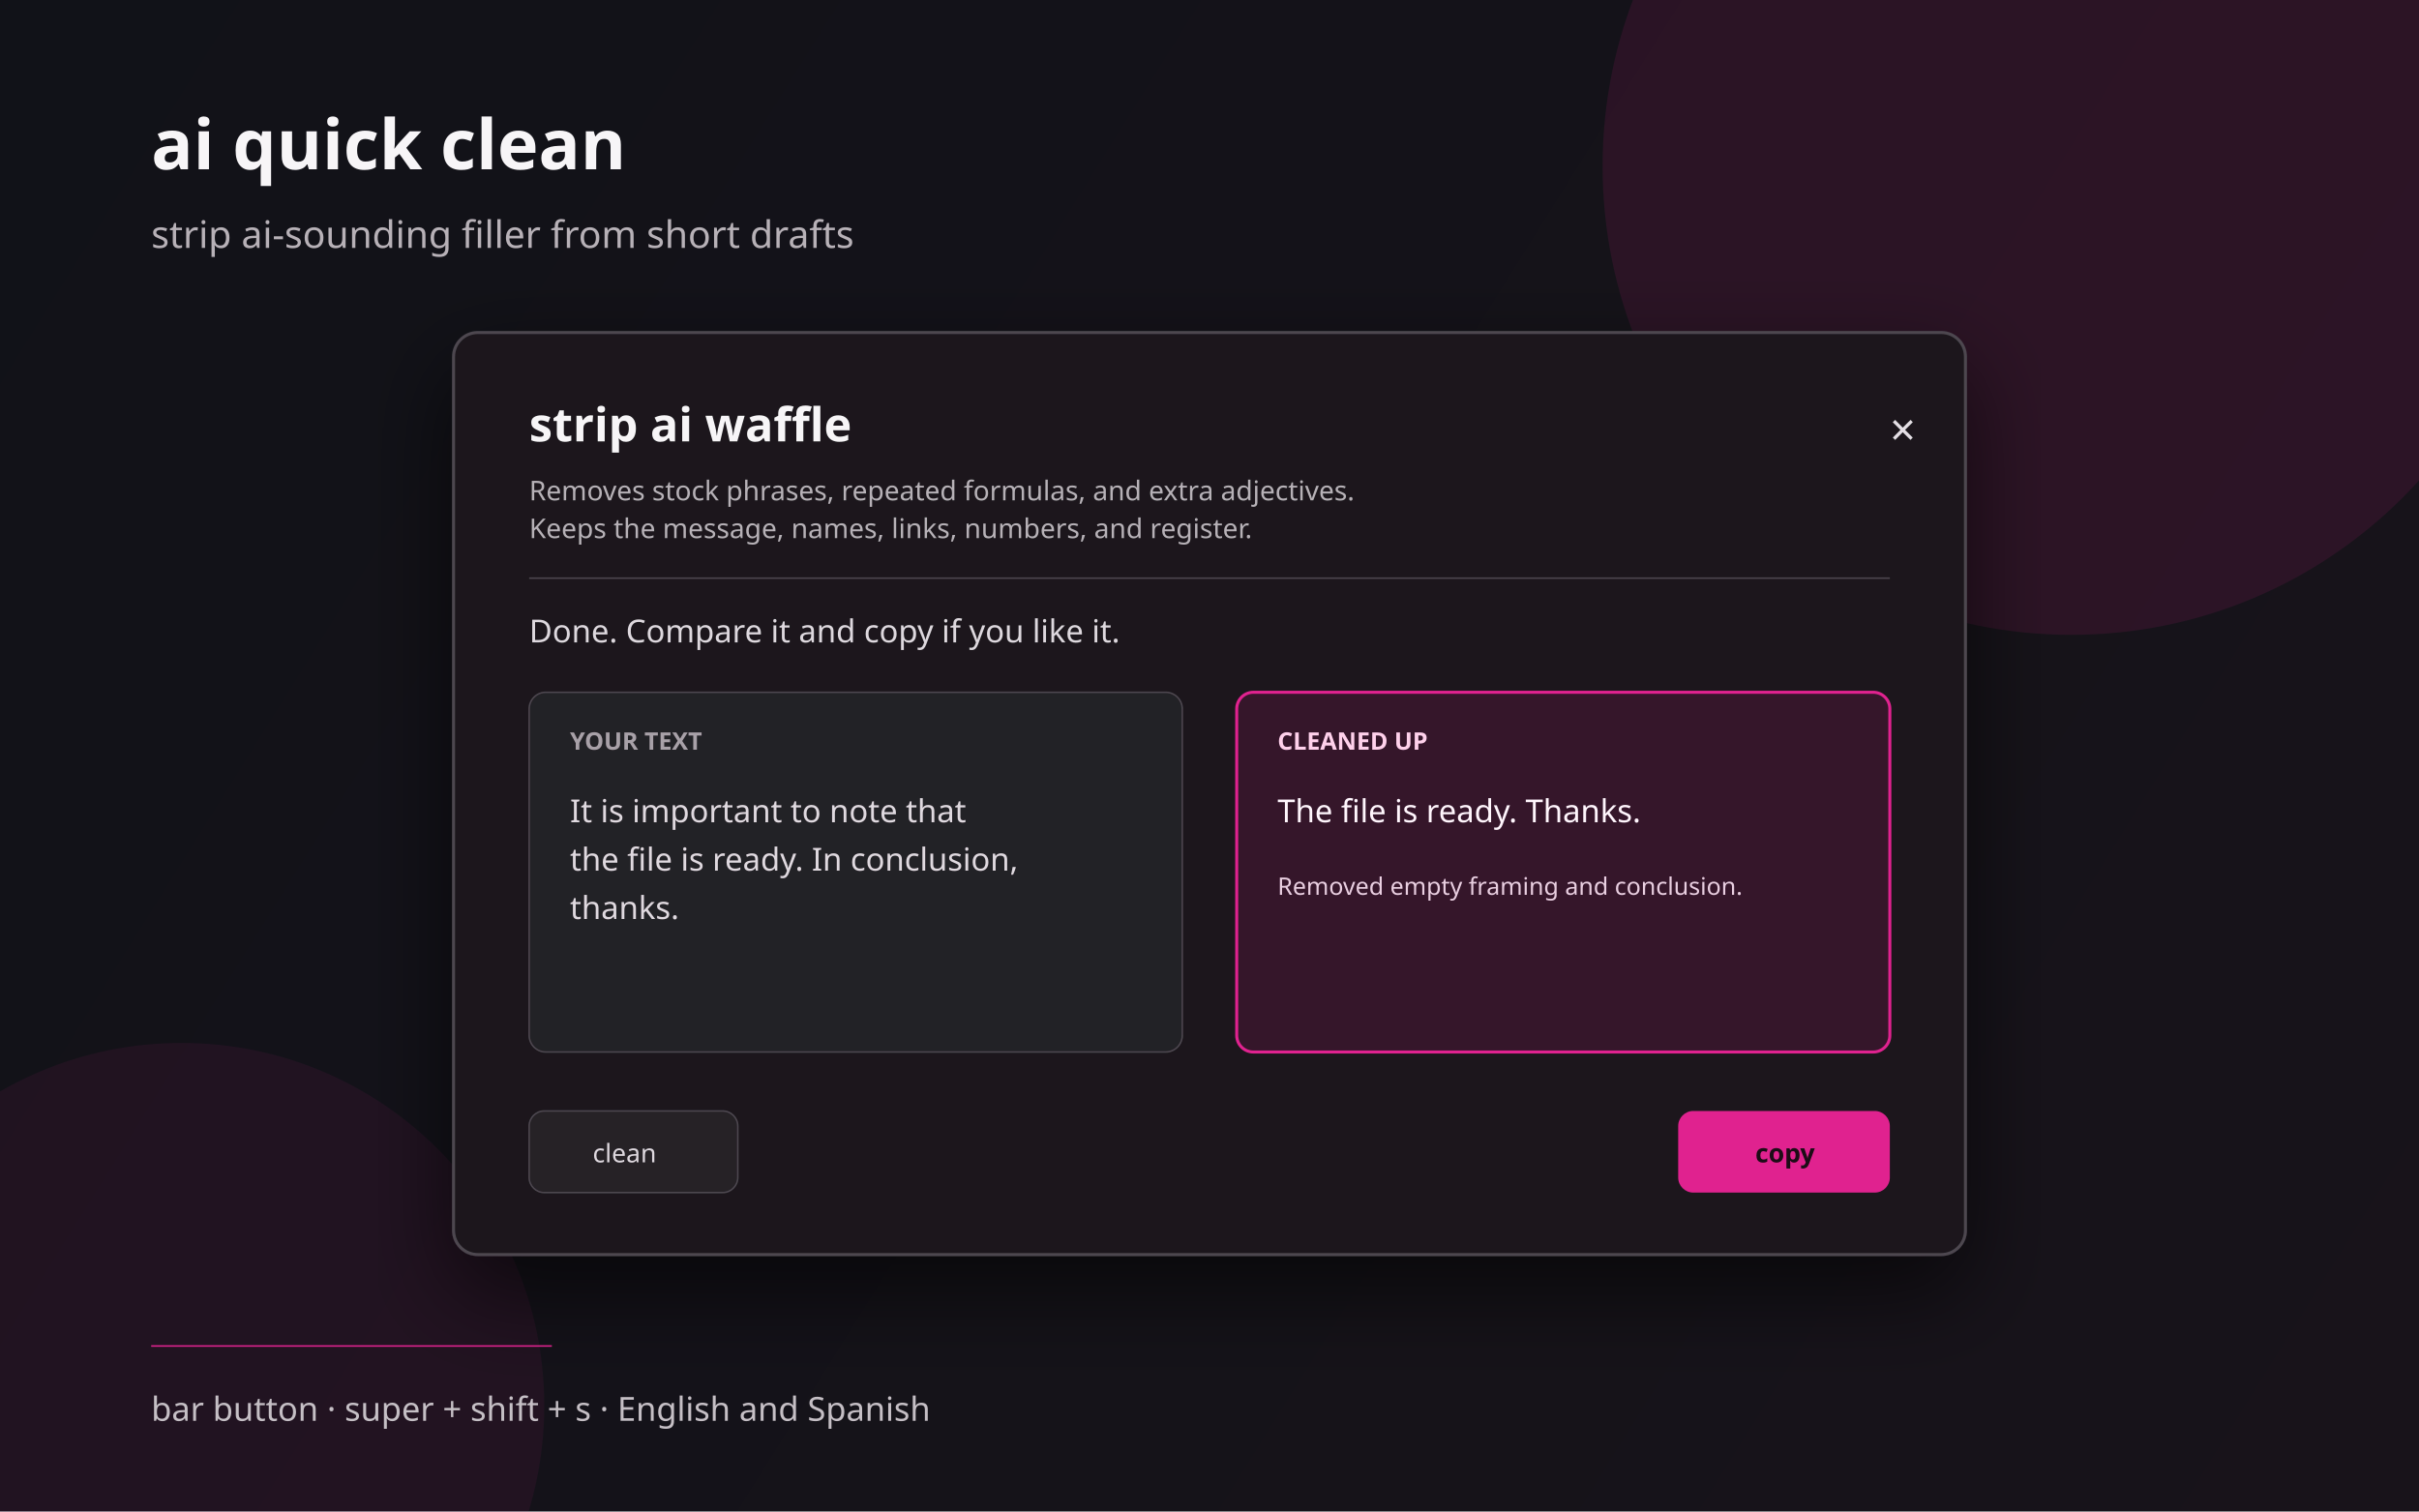
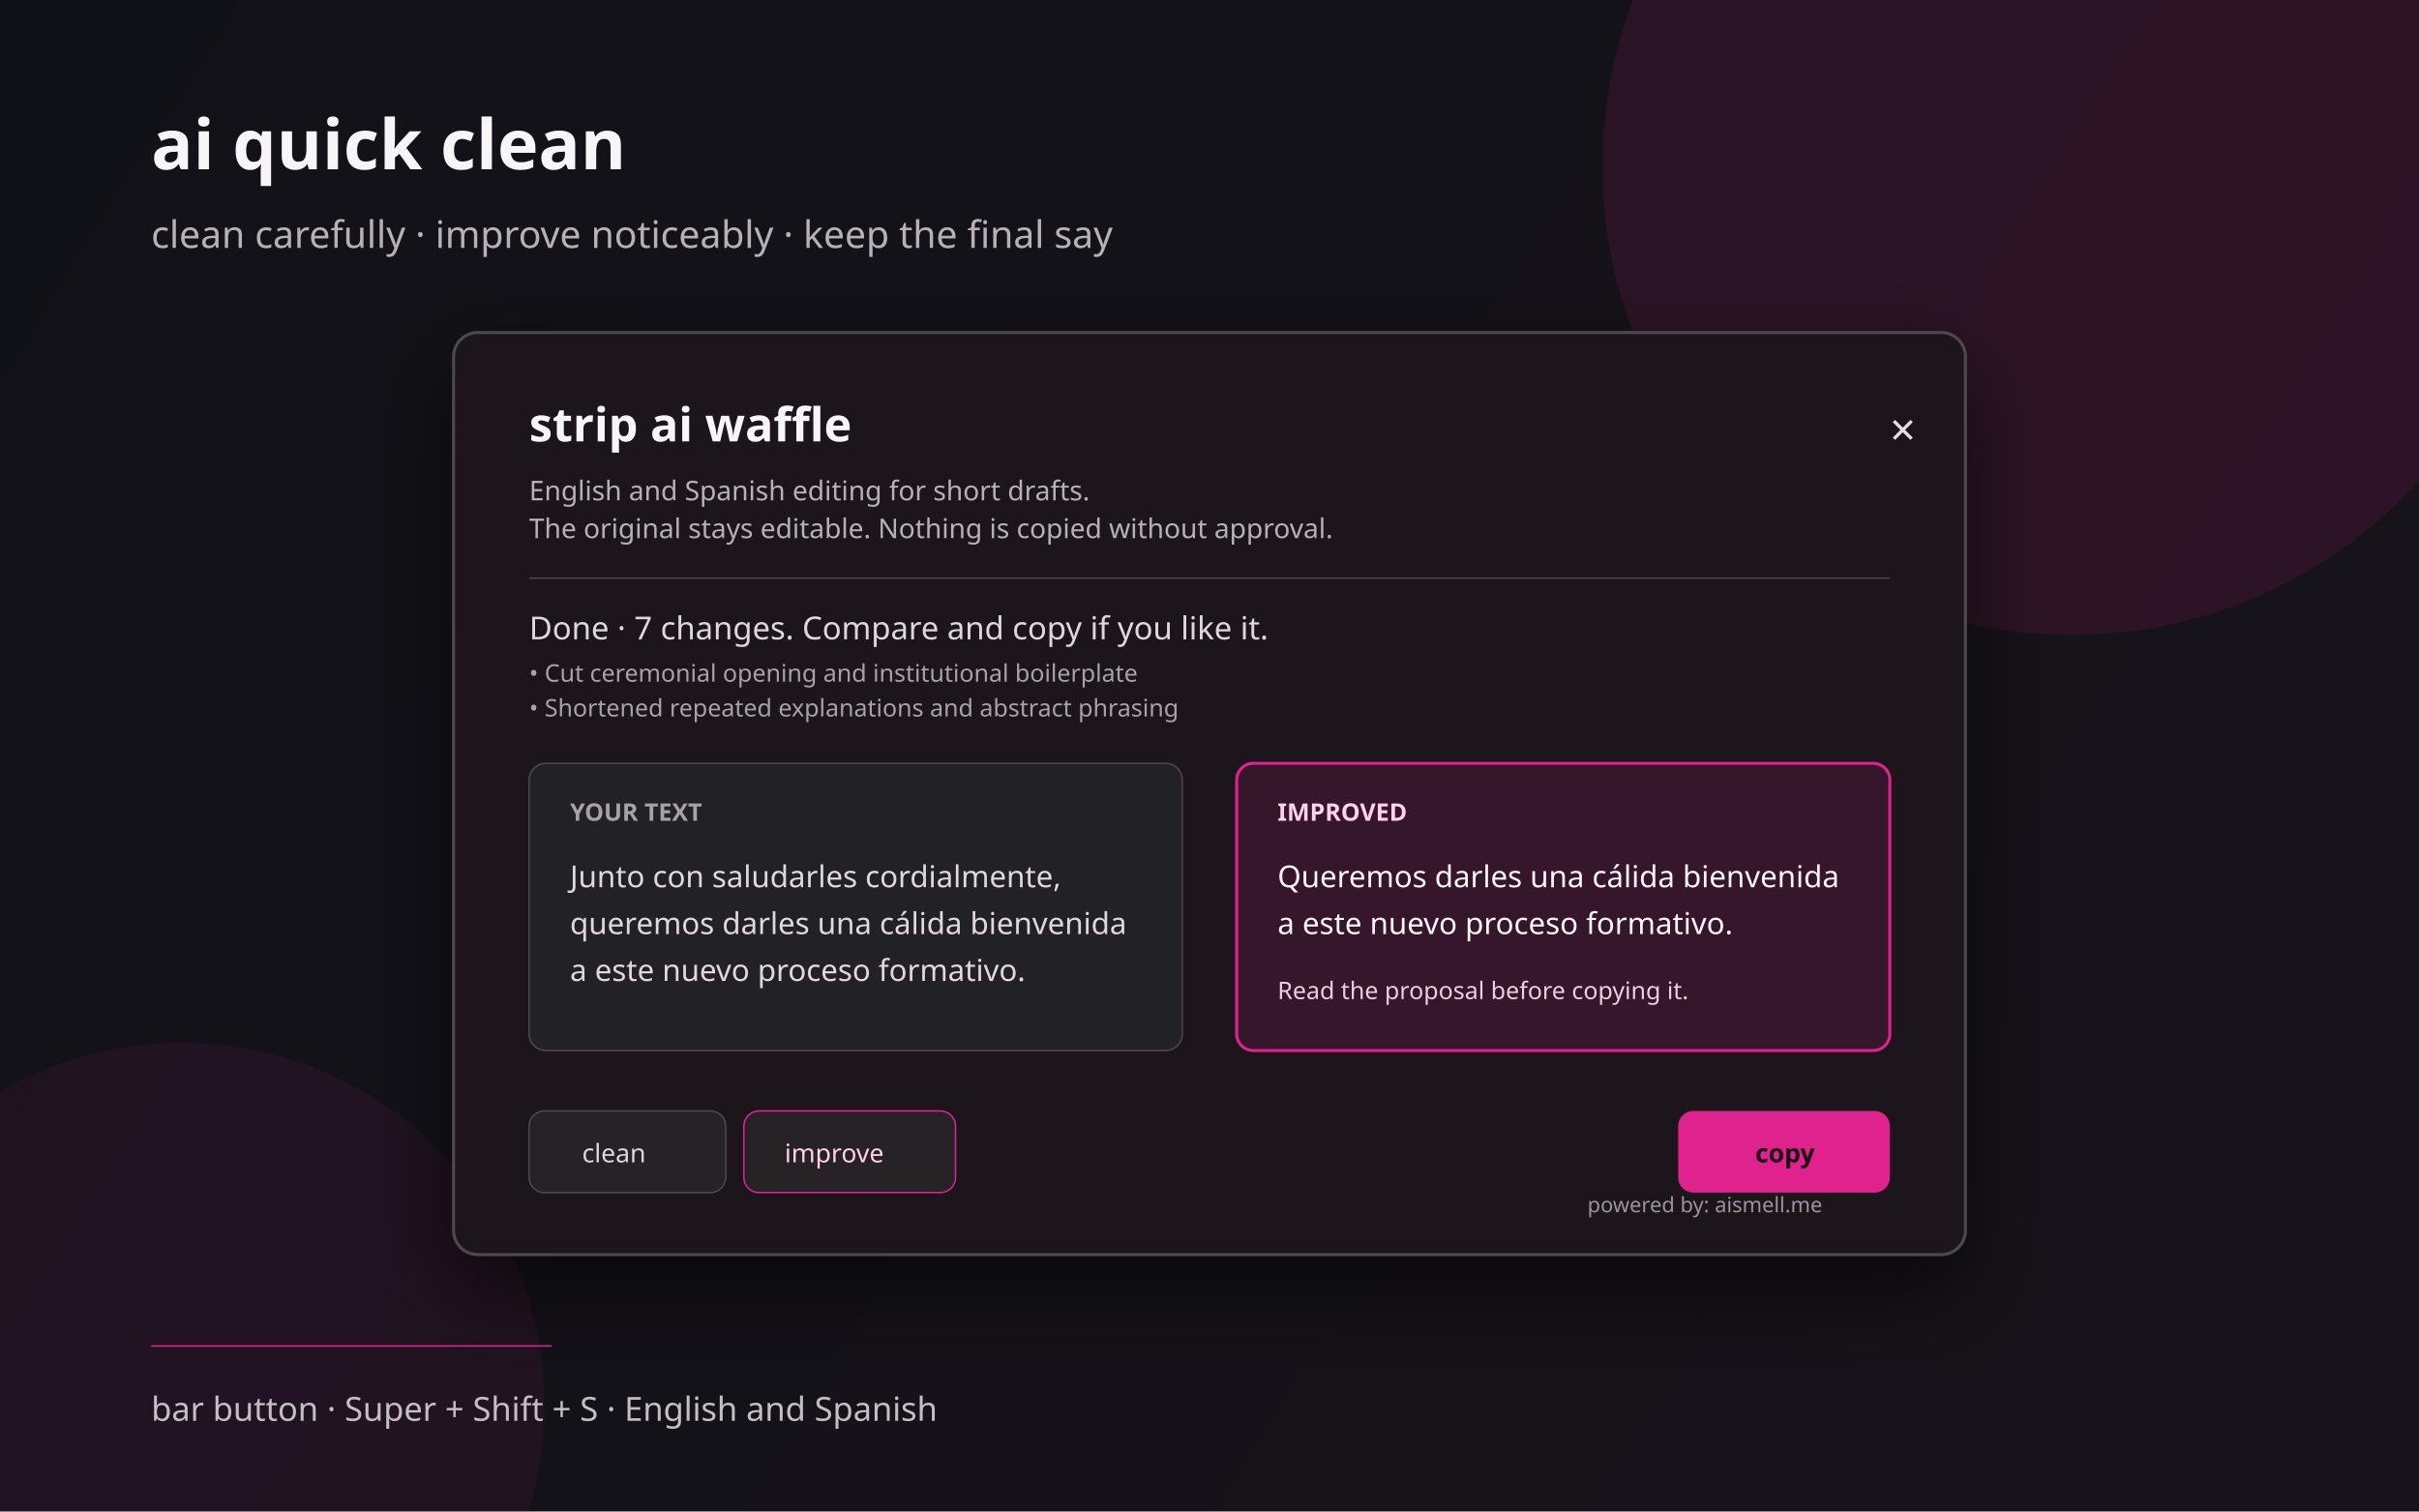
<svg xmlns="http://www.w3.org/2000/svg" width="1600" height="1000" viewBox="0 0 1600 1000" fill="none">
  <defs>
    <linearGradient id="bg" x1="0" y1="0" x2="1600" y2="1000" gradientUnits="userSpaceOnUse">
      <stop stop-color="#111218" />
      <stop offset="1" stop-color="#18131A" />
    </linearGradient>
    <filter id="shadow" x="250" y="120" width="1100" height="800" filterUnits="userSpaceOnUse">
      <feDropShadow dx="0" dy="24" stdDeviation="30" flood-color="#000" flood-opacity=".62" />
    </filter>
  </defs>
  <rect width="1600" height="1000" fill="url(#bg)" />
  <circle cx="1370" cy="110" r="310" fill="#E0228F" fill-opacity=".11" />
  <circle cx="120" cy="930" r="240" fill="#E0228F" fill-opacity=".07" />
  <text x="100" y="112" fill="#F7F5F7" font-family="sans-serif" font-size="46" font-weight="700">ai quick clean</text>
-   <text x="100" y="164" fill="#B7B1B7" font-family="sans-serif" font-size="25">strip ai-sounding filler from short drafts</text>
+   <text x="100" y="164" fill="#B7B1B7" font-family="sans-serif" font-size="25">clean carefully · improve noticeably · keep the final say</text>
  <g filter="url(#shadow)">
    <rect x="300" y="220" width="1000" height="610" rx="16" fill="#1A181C" stroke="#4E4750" stroke-width="2" />
    <text x="350" y="292" fill="#F7F5F7" font-family="sans-serif" font-size="31" font-weight="700">strip ai waffle</text>
-     <text x="350" y="331" fill="#B7B1B7" font-family="sans-serif" font-size="18">Removes stock phrases, repeated formulas, and extra adjectives.</text>
-     <text x="350" y="356" fill="#B7B1B7" font-family="sans-serif" font-size="18">Keeps the message, names, links, numbers, and register.</text>
+     <text x="350" y="331" fill="#B7B1B7" font-family="sans-serif" font-size="18">English and Spanish editing for short drafts.</text>
+     <text x="350" y="356" fill="#B7B1B7" font-family="sans-serif" font-size="18">The original stays editable. Nothing is copied without approval.</text>
    <text x="1250" y="295" fill="#E5DFE5" font-family="sans-serif" font-size="30">×</text>
    <rect x="350" y="382" width="900" height="1" fill="#4E4750" />
-     <text x="350" y="425" fill="#DED8DE" font-family="sans-serif" font-size="21">Done. Compare it and copy if you like it.</text>
-     <rect x="350" y="458" width="432" height="238" rx="11" fill="#242126" stroke="#4E4750" />
-     <text x="377" y="496" fill="#A8A1A8" font-family="sans-serif" font-size="16" font-weight="700">YOUR TEXT</text>
-     <text x="377" y="544" fill="#DFD9DF" font-family="sans-serif" font-size="21">It is important to note that</text>
-     <text x="377" y="576" fill="#DFD9DF" font-family="sans-serif" font-size="21">the file is ready. In conclusion,</text>
-     <text x="377" y="608" fill="#DFD9DF" font-family="sans-serif" font-size="21">thanks.</text>
-     <rect x="818" y="458" width="432" height="238" rx="11" fill="#35152C" stroke="#E0228F" stroke-width="2" />
-     <text x="845" y="496" fill="#FFD1EB" font-family="sans-serif" font-size="16" font-weight="700">CLEANED UP</text>
-     <text x="845" y="544" fill="#FFF6FC" font-family="sans-serif" font-size="21">The file is ready. Thanks.</text>
-     <text x="845" y="592" fill="#E9CFE0" font-family="sans-serif" font-size="16">Removed empty framing and conclusion.</text>
-     <rect x="350" y="735" width="138" height="54" rx="10" fill="#252227" stroke="#4E4750" />
-     <text x="392" y="769" fill="#DED8DE" font-family="sans-serif" font-size="17">clean</text>
+     <text x="350" y="423" fill="#DED8DE" font-family="sans-serif" font-size="21">Done · 7 changes. Compare and copy if you like it.</text>
+     <text x="350" y="451" fill="#A8A1A8" font-family="sans-serif" font-size="16">• Cut ceremonial opening and institutional boilerplate</text>
+     <text x="350" y="474" fill="#A8A1A8" font-family="sans-serif" font-size="16">• Shortened repeated explanations and abstract phrasing</text>
+     <rect x="350" y="505" width="432" height="190" rx="11" fill="#242126" stroke="#4E4750" />
+     <text x="377" y="543" fill="#A8A1A8" font-family="sans-serif" font-size="16" font-weight="700">YOUR TEXT</text>
+     <text x="377" y="587" fill="#DFD9DF" font-family="sans-serif" font-size="20">Junto con saludarles cordialmente,</text>
+     <text x="377" y="618" fill="#DFD9DF" font-family="sans-serif" font-size="20">queremos darles una cálida bienvenida</text>
+     <text x="377" y="649" fill="#DFD9DF" font-family="sans-serif" font-size="20">a este nuevo proceso formativo.</text>
+     <rect x="818" y="505" width="432" height="190" rx="11" fill="#35152C" stroke="#E0228F" stroke-width="2" />
+     <text x="845" y="543" fill="#FFD1EB" font-family="sans-serif" font-size="16" font-weight="700">IMPROVED</text>
+     <text x="845" y="587" fill="#FFF6FC" font-family="sans-serif" font-size="20">Queremos darles una cálida bienvenida</text>
+     <text x="845" y="618" fill="#FFF6FC" font-family="sans-serif" font-size="20">a este nuevo proceso formativo.</text>
+     <text x="845" y="661" fill="#E9CFE0" font-family="sans-serif" font-size="16">Read the proposal before copying it.</text>
+     <rect x="350" y="735" width="130" height="54" rx="10" fill="#252227" stroke="#4E4750" />
+     <text x="385" y="769" fill="#DED8DE" font-family="sans-serif" font-size="17">clean</text>
+     <rect x="492" y="735" width="140" height="54" rx="10" fill="#252227" stroke="#E0228F" />
+     <text x="519" y="769" fill="#FFD1EB" font-family="sans-serif" font-size="17">improve</text>
    <rect x="1110" y="735" width="140" height="54" rx="10" fill="#E0228F" />
    <text x="1161" y="769" fill="#1B0B16" font-family="sans-serif" font-size="17" font-weight="700">copy</text>
+     <text x="1050" y="802" fill="#9D929D" font-family="sans-serif" font-size="14">powered by: aismell.me</text>
  </g>
  <rect x="100" y="890" width="265" height="1" fill="#E0228F" />
-   <text x="100" y="940" fill="#C5BFC5" font-family="sans-serif" font-size="22">bar button · super + shift + s · English and Spanish</text>
+   <text x="100" y="940" fill="#C5BFC5" font-family="sans-serif" font-size="22">bar button · Super + Shift + S · English and Spanish</text>
</svg>
